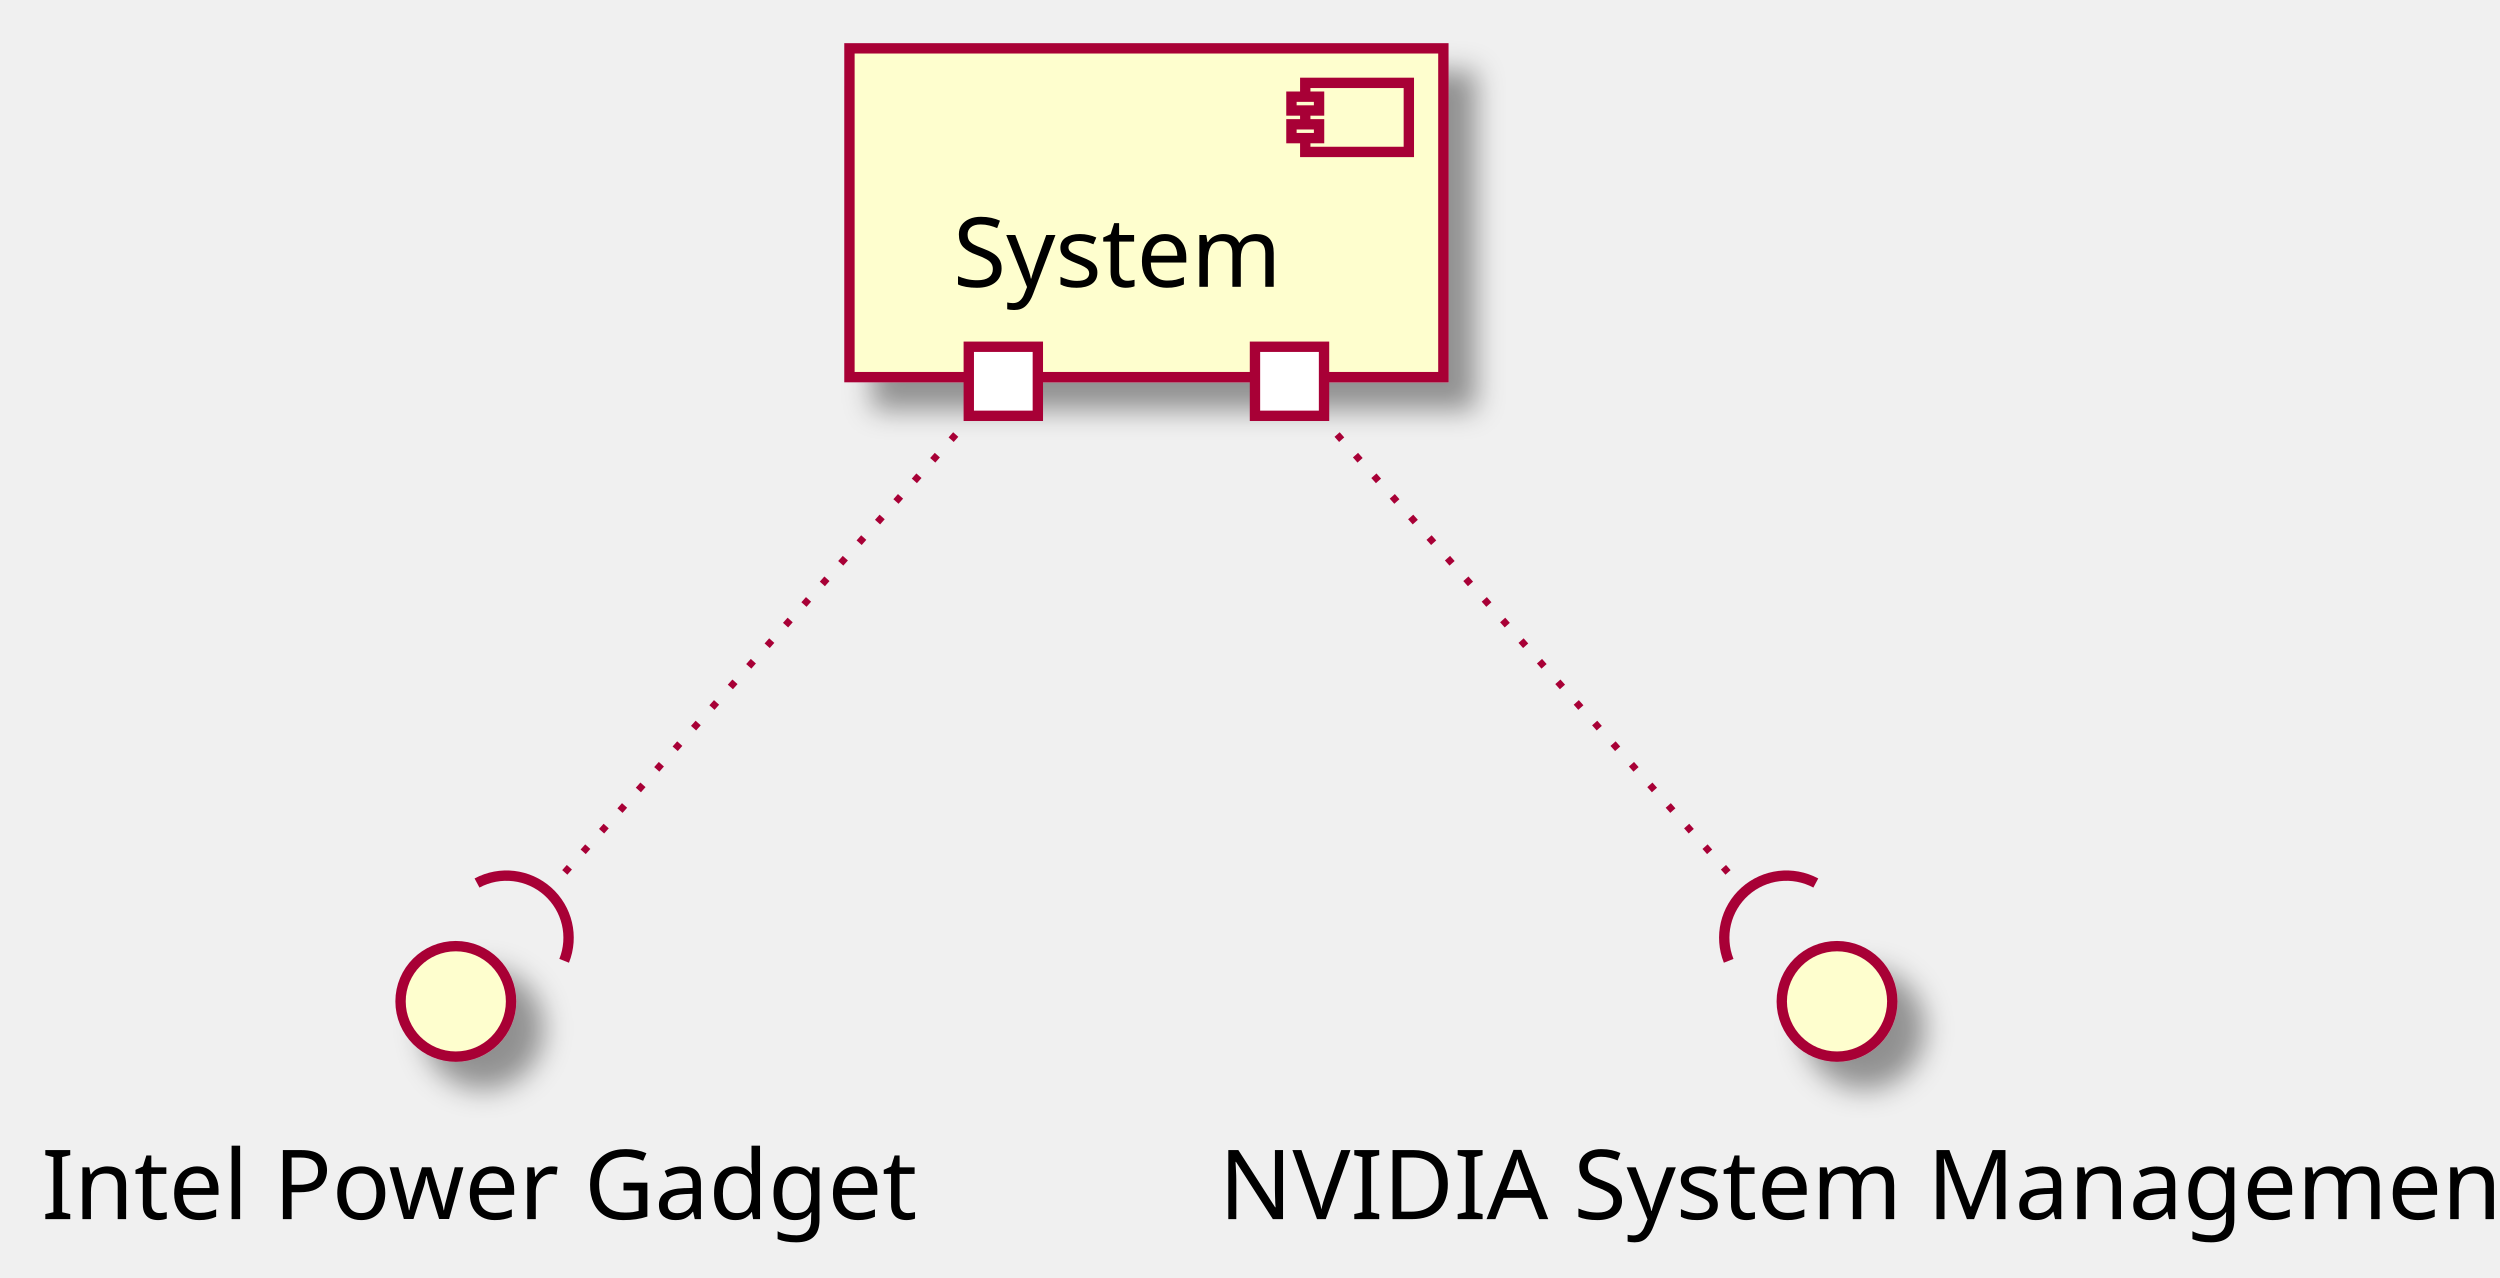
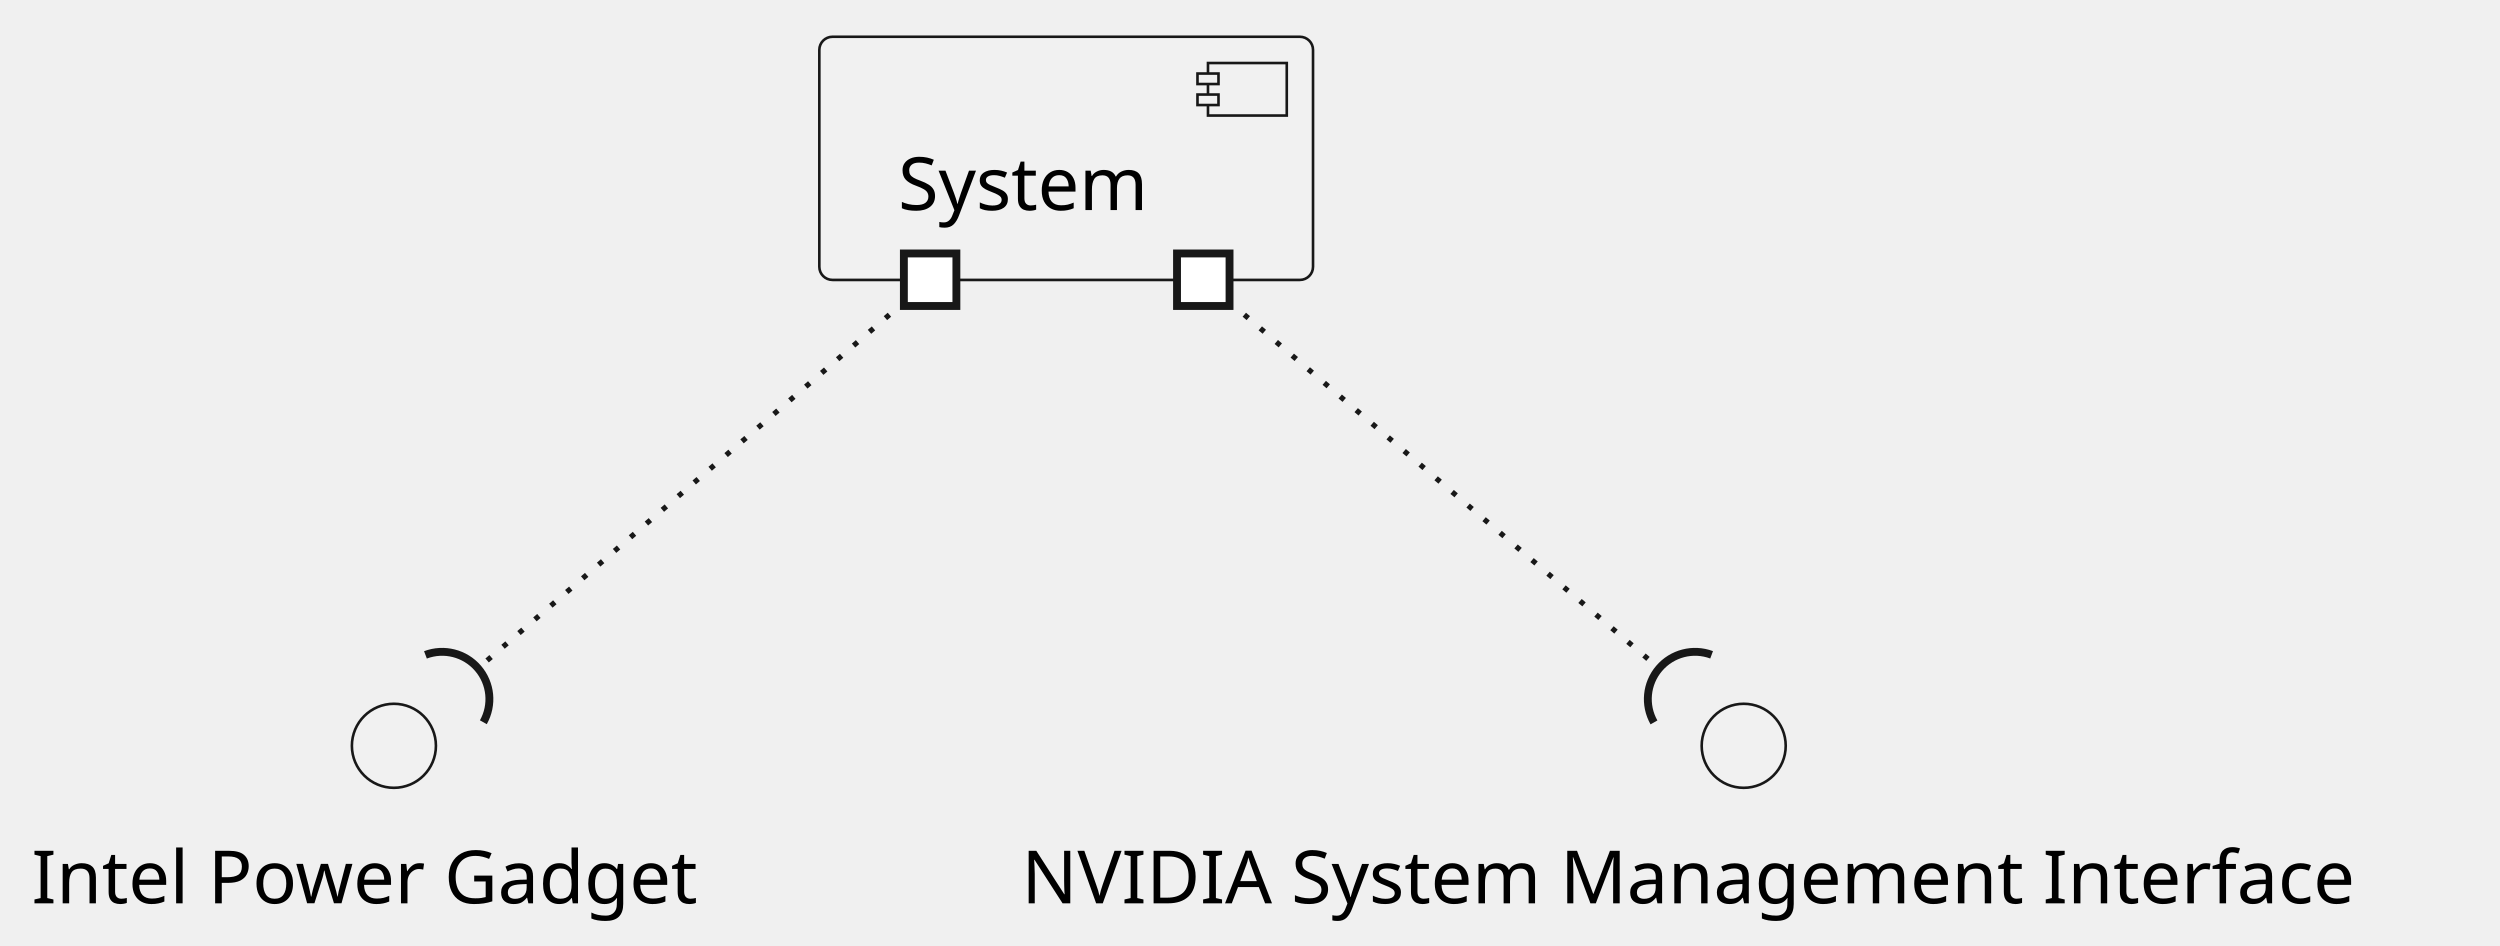
- <svg xmlns="http://www.w3.org/2000/svg" contentScriptType="application/ecmascript" contentStyleType="text/css" height="185px" preserveAspectRatio="none" style="width:362px;height:185px;background:#FFFFFF;" version="1.1" viewBox="0 0 362 185" width="362px" zoomAndPan="magnify">
-   <defs>
-     <filter height="300%" id="f1t4mpei6crco2" width="300%" x="-1" y="-1">
-       <feGaussianBlur result="blurOut" stdDeviation="2.0" />
-       <feColorMatrix in="blurOut" result="blurOut2" type="matrix" values="0 0 0 0 0 0 0 0 0 0 0 0 0 0 0 0 0 0 .4 0" />
-       <feOffset dx="4.0" dy="4.0" in="blurOut2" result="blurOut3" />
-       <feBlend in="SourceGraphic" in2="blurOut3" mode="normal" />
-     </filter>
-   </defs>
+ <svg xmlns="http://www.w3.org/2000/svg" contentStyleType="text/css" height="180px" preserveAspectRatio="none" style="width:476px;height:180px;background:#FFFFFF;" version="1.1" viewBox="0 0 476 180" width="476px" zoomAndPan="magnify">
+   <defs />
  <g>
-     <rect fill="#FEFECE" filter="url(#f1t4mpei6crco2)" height="47.609" style="stroke:#A80036;stroke-width:1.5;" width="86" x="123" y="7" />
-     <rect fill="#FEFECE" height="10" style="stroke:#A80036;stroke-width:1.5;" width="15" x="189" y="12" />
-     <rect fill="#FEFECE" height="2" style="stroke:#A80036;stroke-width:1.5;" width="4" x="187" y="14" />
-     <rect fill="#FEFECE" height="2" style="stroke:#A80036;stroke-width:1.5;" width="4" x="187" y="18" />
-     <text fill="#000000" font-family="sans-serif" font-size="14" lengthAdjust="spacing" textLength="46" x="138" y="41.533">System</text>
-     <ellipse cx="66" cy="145" fill="#FEFECE" filter="url(#f1t4mpei6crco2)" rx="8" ry="8" style="stroke:#A80036;stroke-width:1.5;" />
-     <text fill="#000000" font-family="sans-serif" font-size="14" lengthAdjust="spacing" textLength="120" x="6" y="176.533">Intel Power Gadget</text>
-     <ellipse cx="266" cy="145" fill="#FEFECE" filter="url(#f1t4mpei6crco2)" rx="8" ry="8" style="stroke:#A80036;stroke-width:1.5;" />
-     <text fill="#000000" font-family="sans-serif" font-size="14" lengthAdjust="spacing" textLength="179" x="176.5" y="176.533">NVIDIA System Management</text>
-     <path d="M138.39,62.92 C119.57,84 95.42,111.05 80.32,127.96 " fill="none" id="System-IPG" style="stroke:#A80036;stroke-width:1.0;stroke-dasharray:1.0,3.0;" />
-     <path d="M81.689,139.126 A9,9 0 0 0 69.071 127.862" style="stroke:#A80036;stroke-width:1.5;fill:none;" />
-     <rect fill="#FFFFFF" height="10" style="stroke:#A80036;stroke-width:1.5;" width="10" x="140.28" y="50.21" />
-     <path d="M193.61,62.92 C212.43,84 236.58,111.05 251.68,127.96 " fill="none" id="System-NSMI" style="stroke:#A80036;stroke-width:1.0;stroke-dasharray:1.0,3.0;" />
-     <path d="M262.929,127.862 A9,9 0 0 0 250.311 139.126" style="stroke:#A80036;stroke-width:1.5;fill:none;" />
-     <rect fill="#FFFFFF" height="10" style="stroke:#A80036;stroke-width:1.5;" width="10" x="181.72" y="50.21" />
+     <g id="elem_System">
+       <rect fill="#F1F1F1" height="46.297" rx="2.5" ry="2.5" style="stroke:#181818;stroke-width:0.5;" width="94" x="156" y="7" />
+       <rect fill="#F1F1F1" height="10" style="stroke:#181818;stroke-width:0.5;" width="15" x="230" y="12" />
+       <rect fill="#F1F1F1" height="2" style="stroke:#181818;stroke-width:0.5;" width="4" x="228" y="14" />
+       <rect fill="#F1F1F1" height="2" style="stroke:#181818;stroke-width:0.5;" width="4" x="228" y="18" />
+       <text fill="#000000" font-family="sans-serif" font-size="14" lengthAdjust="spacing" textLength="54" x="171" y="39.995">System</text>
+     </g>
+     <g id="elem_IPG">
+       <ellipse cx="75" cy="142" fill="#F1F1F1" rx="8" ry="8" style="stroke:#181818;stroke-width:0.5;" />
+       <text fill="#000000" font-family="sans-serif" font-size="14" lengthAdjust="spacing" textLength="138" x="6" y="171.995">Intel Power Gadget</text>
+     </g>
+     <g id="elem_NSMI">
+       <ellipse cx="332" cy="142" fill="#F1F1F1" rx="8" ry="8" style="stroke:#181818;stroke-width:0.5;" />
+       <text fill="#000000" font-family="sans-serif" font-size="14" lengthAdjust="spacing" textLength="275" x="194.5" y="171.995">NVIDIA System Management Interface</text>
+     </g>
+     <g id="link_System_IPG">
+       <path d="M169.345,59.922 C144.463,81.305 111.617,109.532 91.97,126.417 " fill="none" id="System-IPG" style="stroke:#181818;stroke-width:1.0;stroke-dasharray:1.0,3.0;" />
+       <path d="M92.03,137.516 A9,9 0 0 0 81.005 124.688" fill="none" style="stroke:#181818;stroke-width:1.5;" />
+       <rect fill="#FFFFFF" height="10" style="stroke:#181818;stroke-width:1.5;" width="10" x="172.097" y="48.26" />
+     </g>
+     <g id="link_System_NSMI">
+       <path d="M236.917,59.922 C261.994,81.305 295.097,109.532 314.898,126.417 " fill="none" id="System-NSMI" style="stroke:#181818;stroke-width:1.0;stroke-dasharray:1.0,3.0;" />
+       <path d="M325.89,124.676 A9,9 0 0 0 314.915 137.546" fill="none" style="stroke:#181818;stroke-width:1.5;" />
+       <rect fill="#FFFFFF" height="10" style="stroke:#181818;stroke-width:1.5;" width="10" x="224.105" y="48.26" />
+     </g>
  </g>
</svg>
